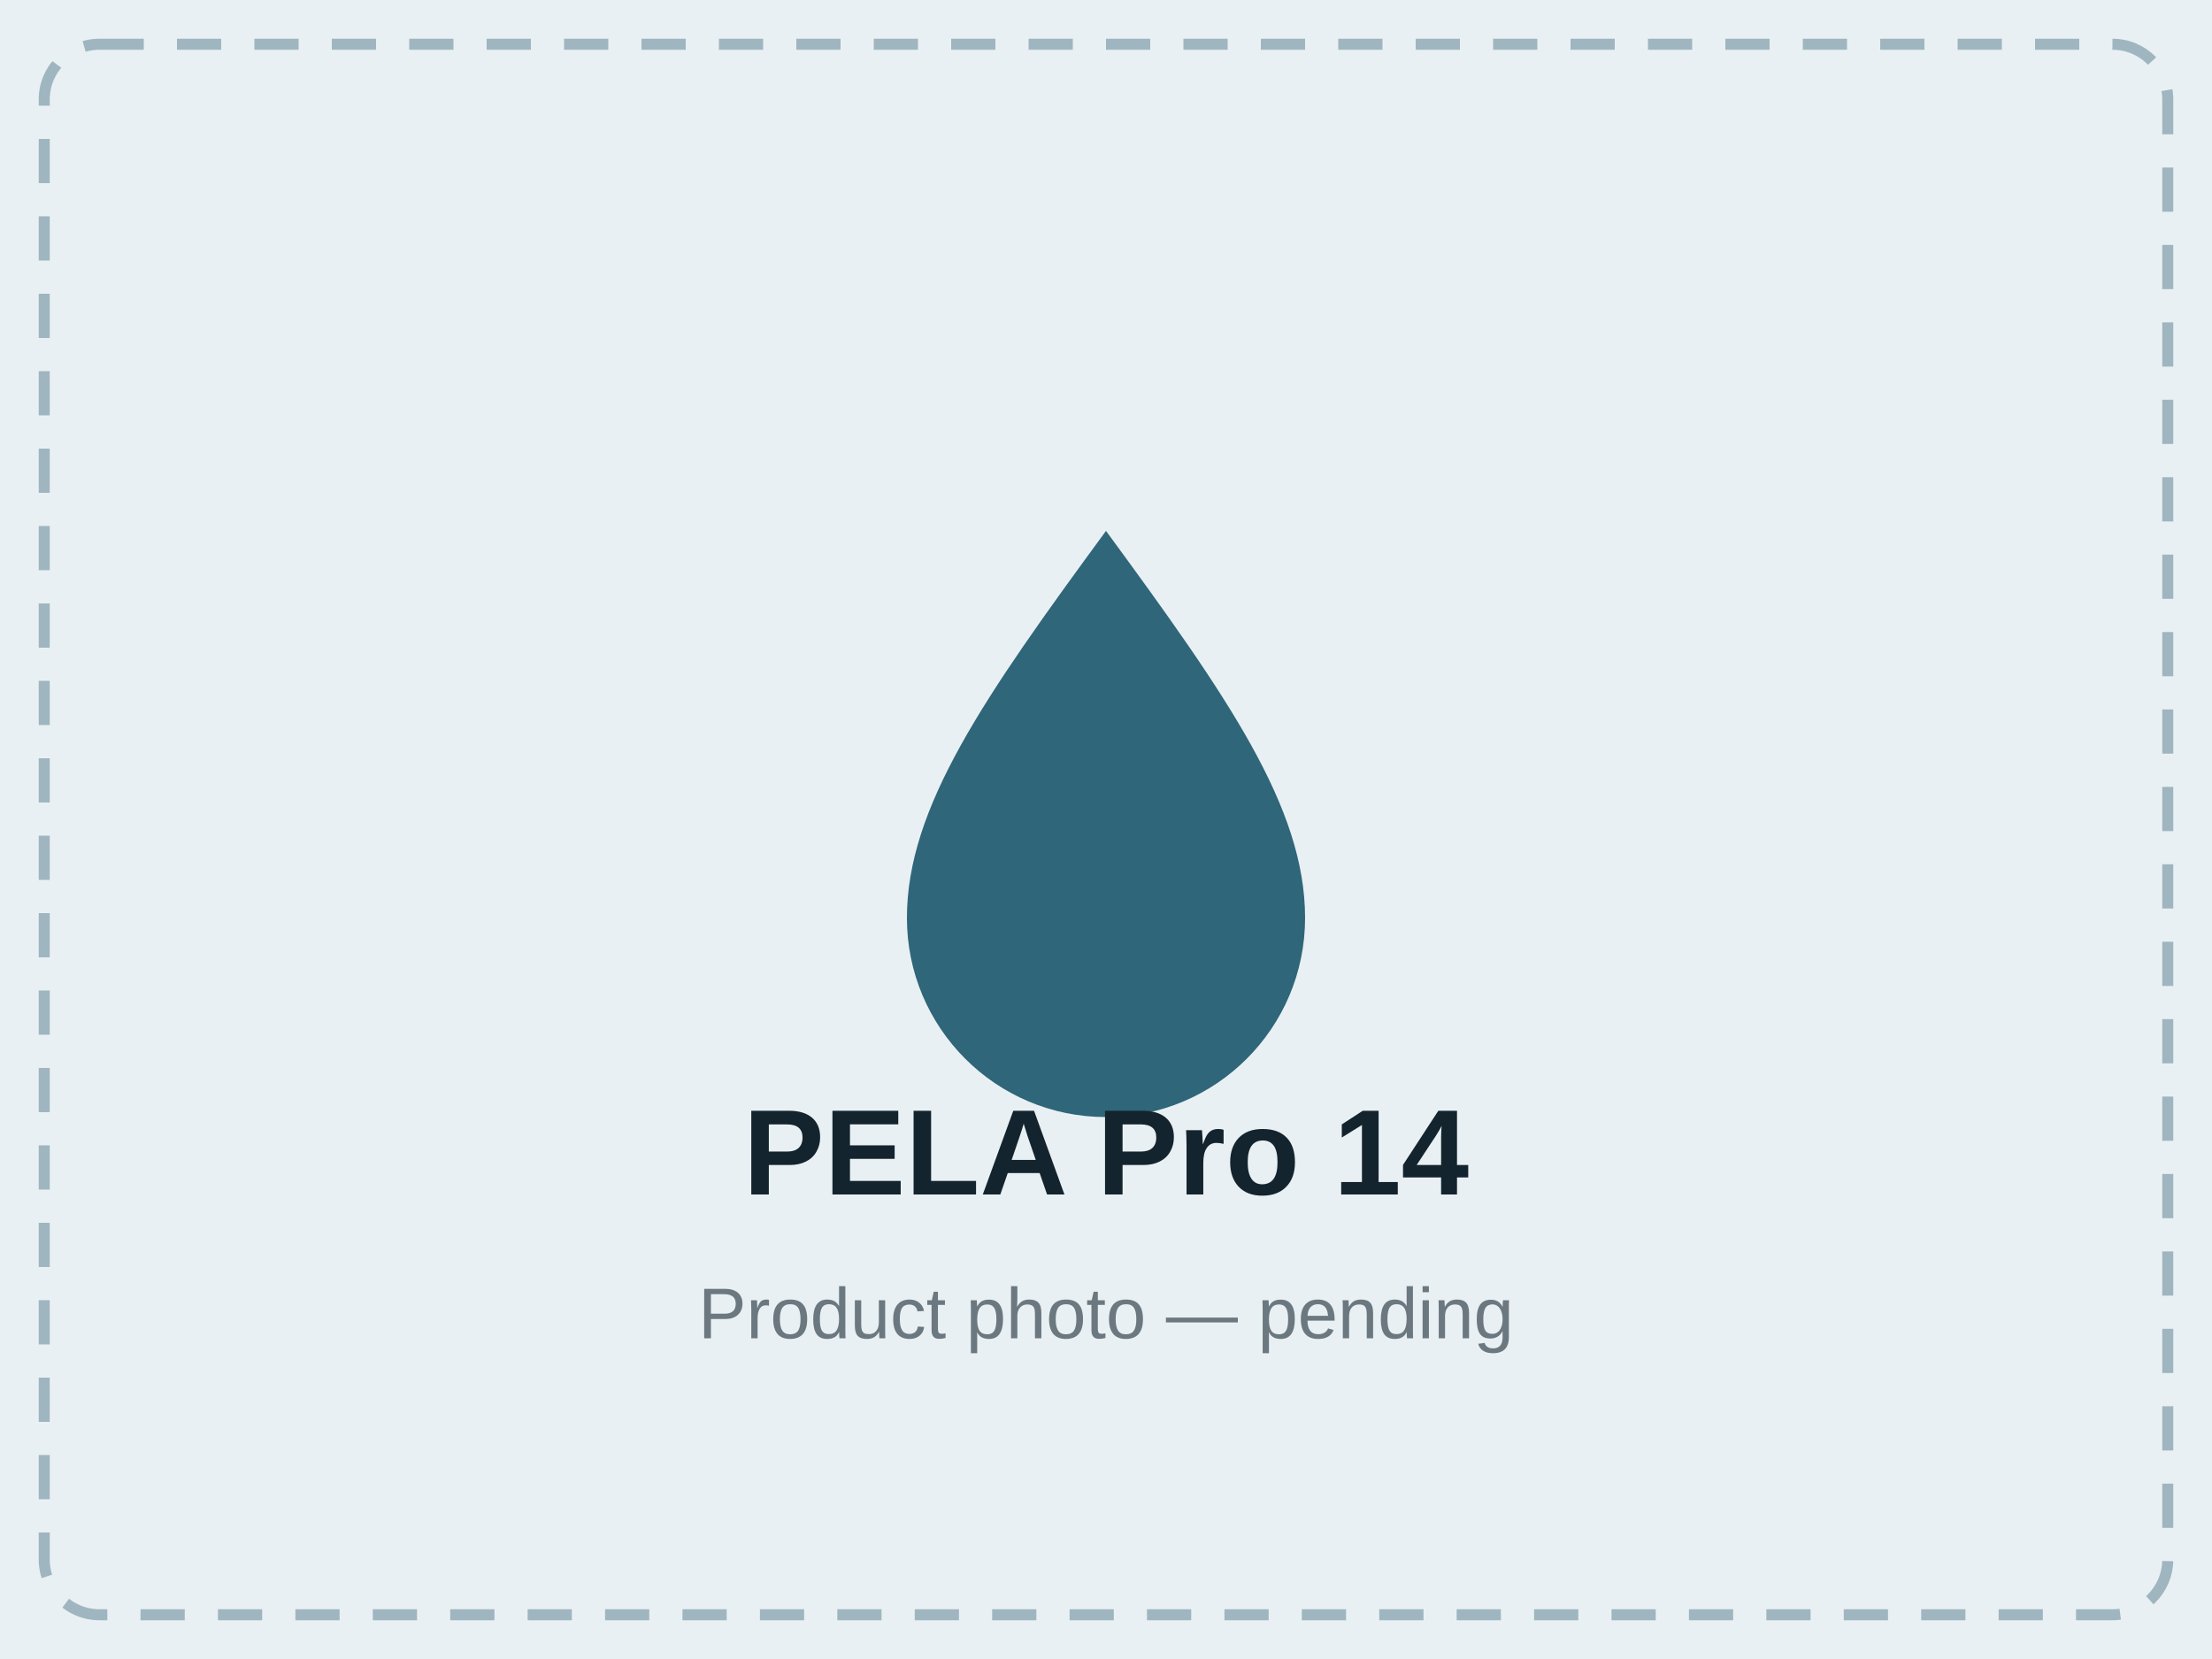
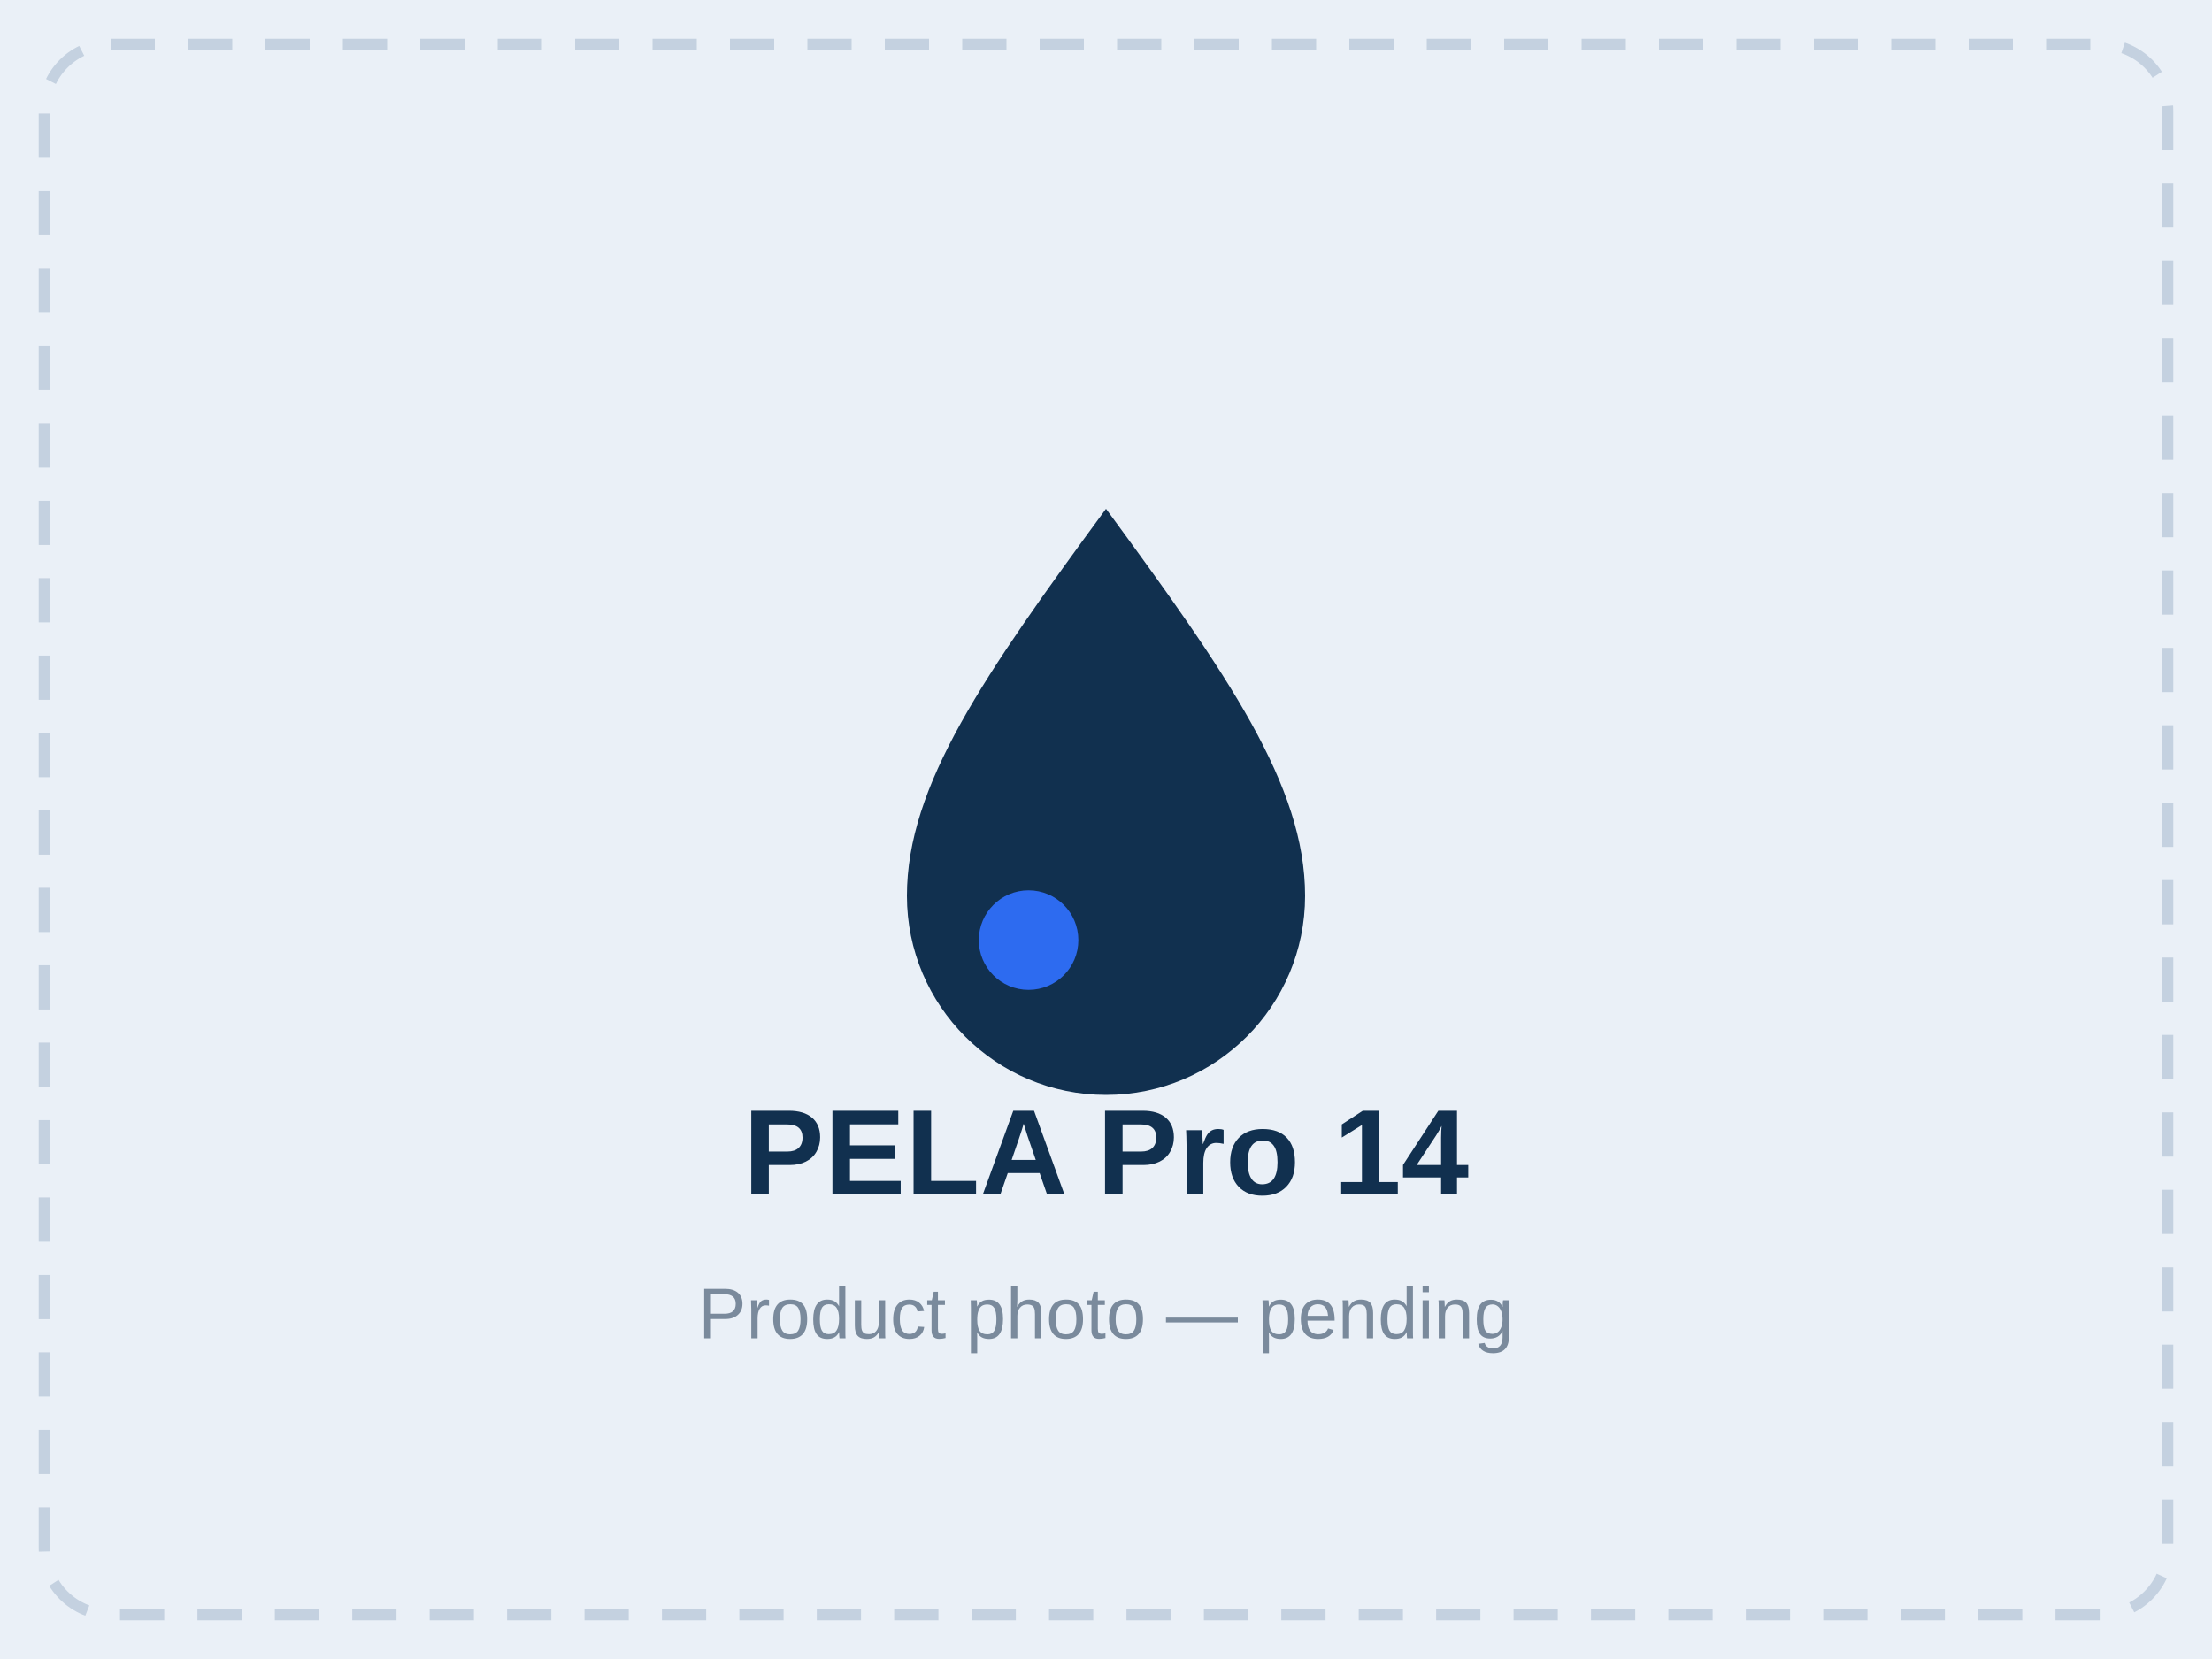
<svg xmlns="http://www.w3.org/2000/svg" viewBox="0 0 400 300" role="img" aria-label="PELA Pro 14 product photo placeholder">
-   <rect width="400" height="300" fill="#e9f0f3" />
-   <rect x="8" y="8" width="384" height="284" fill="none" stroke="#9fb6c0" stroke-width="2" stroke-dasharray="8 6" rx="10" />
-   <g fill="#0e4d64">
-     <path d="M200 96c-22 30-36 50-36 70a36 36 0 0 0 72 0c0-20-14-40-36-70z" opacity="0.85" />
-   </g>
-   <text x="200" y="216" text-anchor="middle" font-family="-apple-system, Arial, sans-serif" font-size="22" font-weight="700" fill="#14242e">PELA Pro 14</text>
-   <text x="200" y="242" text-anchor="middle" font-family="-apple-system, Arial, sans-serif" font-size="13" fill="#6b7880">Product photo — pending</text>
+   <rect width="400" height="300" fill="#eaf0f7" />
+   <rect x="8" y="8" width="384" height="284" fill="none" stroke="#c4d1e0" stroke-width="2" stroke-dasharray="8 6" rx="12" />
+   <path d="M200 92c-22 30-36 50-36 70a36 36 0 0 0 72 0c0-20-14-40-36-70z" fill="#11304f" />
+   <circle cx="186" cy="170" r="9" fill="#2d6bf0" />
+   <text x="200" y="216" text-anchor="middle" font-family="-apple-system, Segoe UI, Arial, sans-serif" font-size="22" font-weight="700" fill="#11304f">PELA Pro 14</text>
+   <text x="200" y="242" text-anchor="middle" font-family="-apple-system, Segoe UI, Arial, sans-serif" font-size="13" fill="#7a8a9c">Product photo — pending</text>
</svg>
